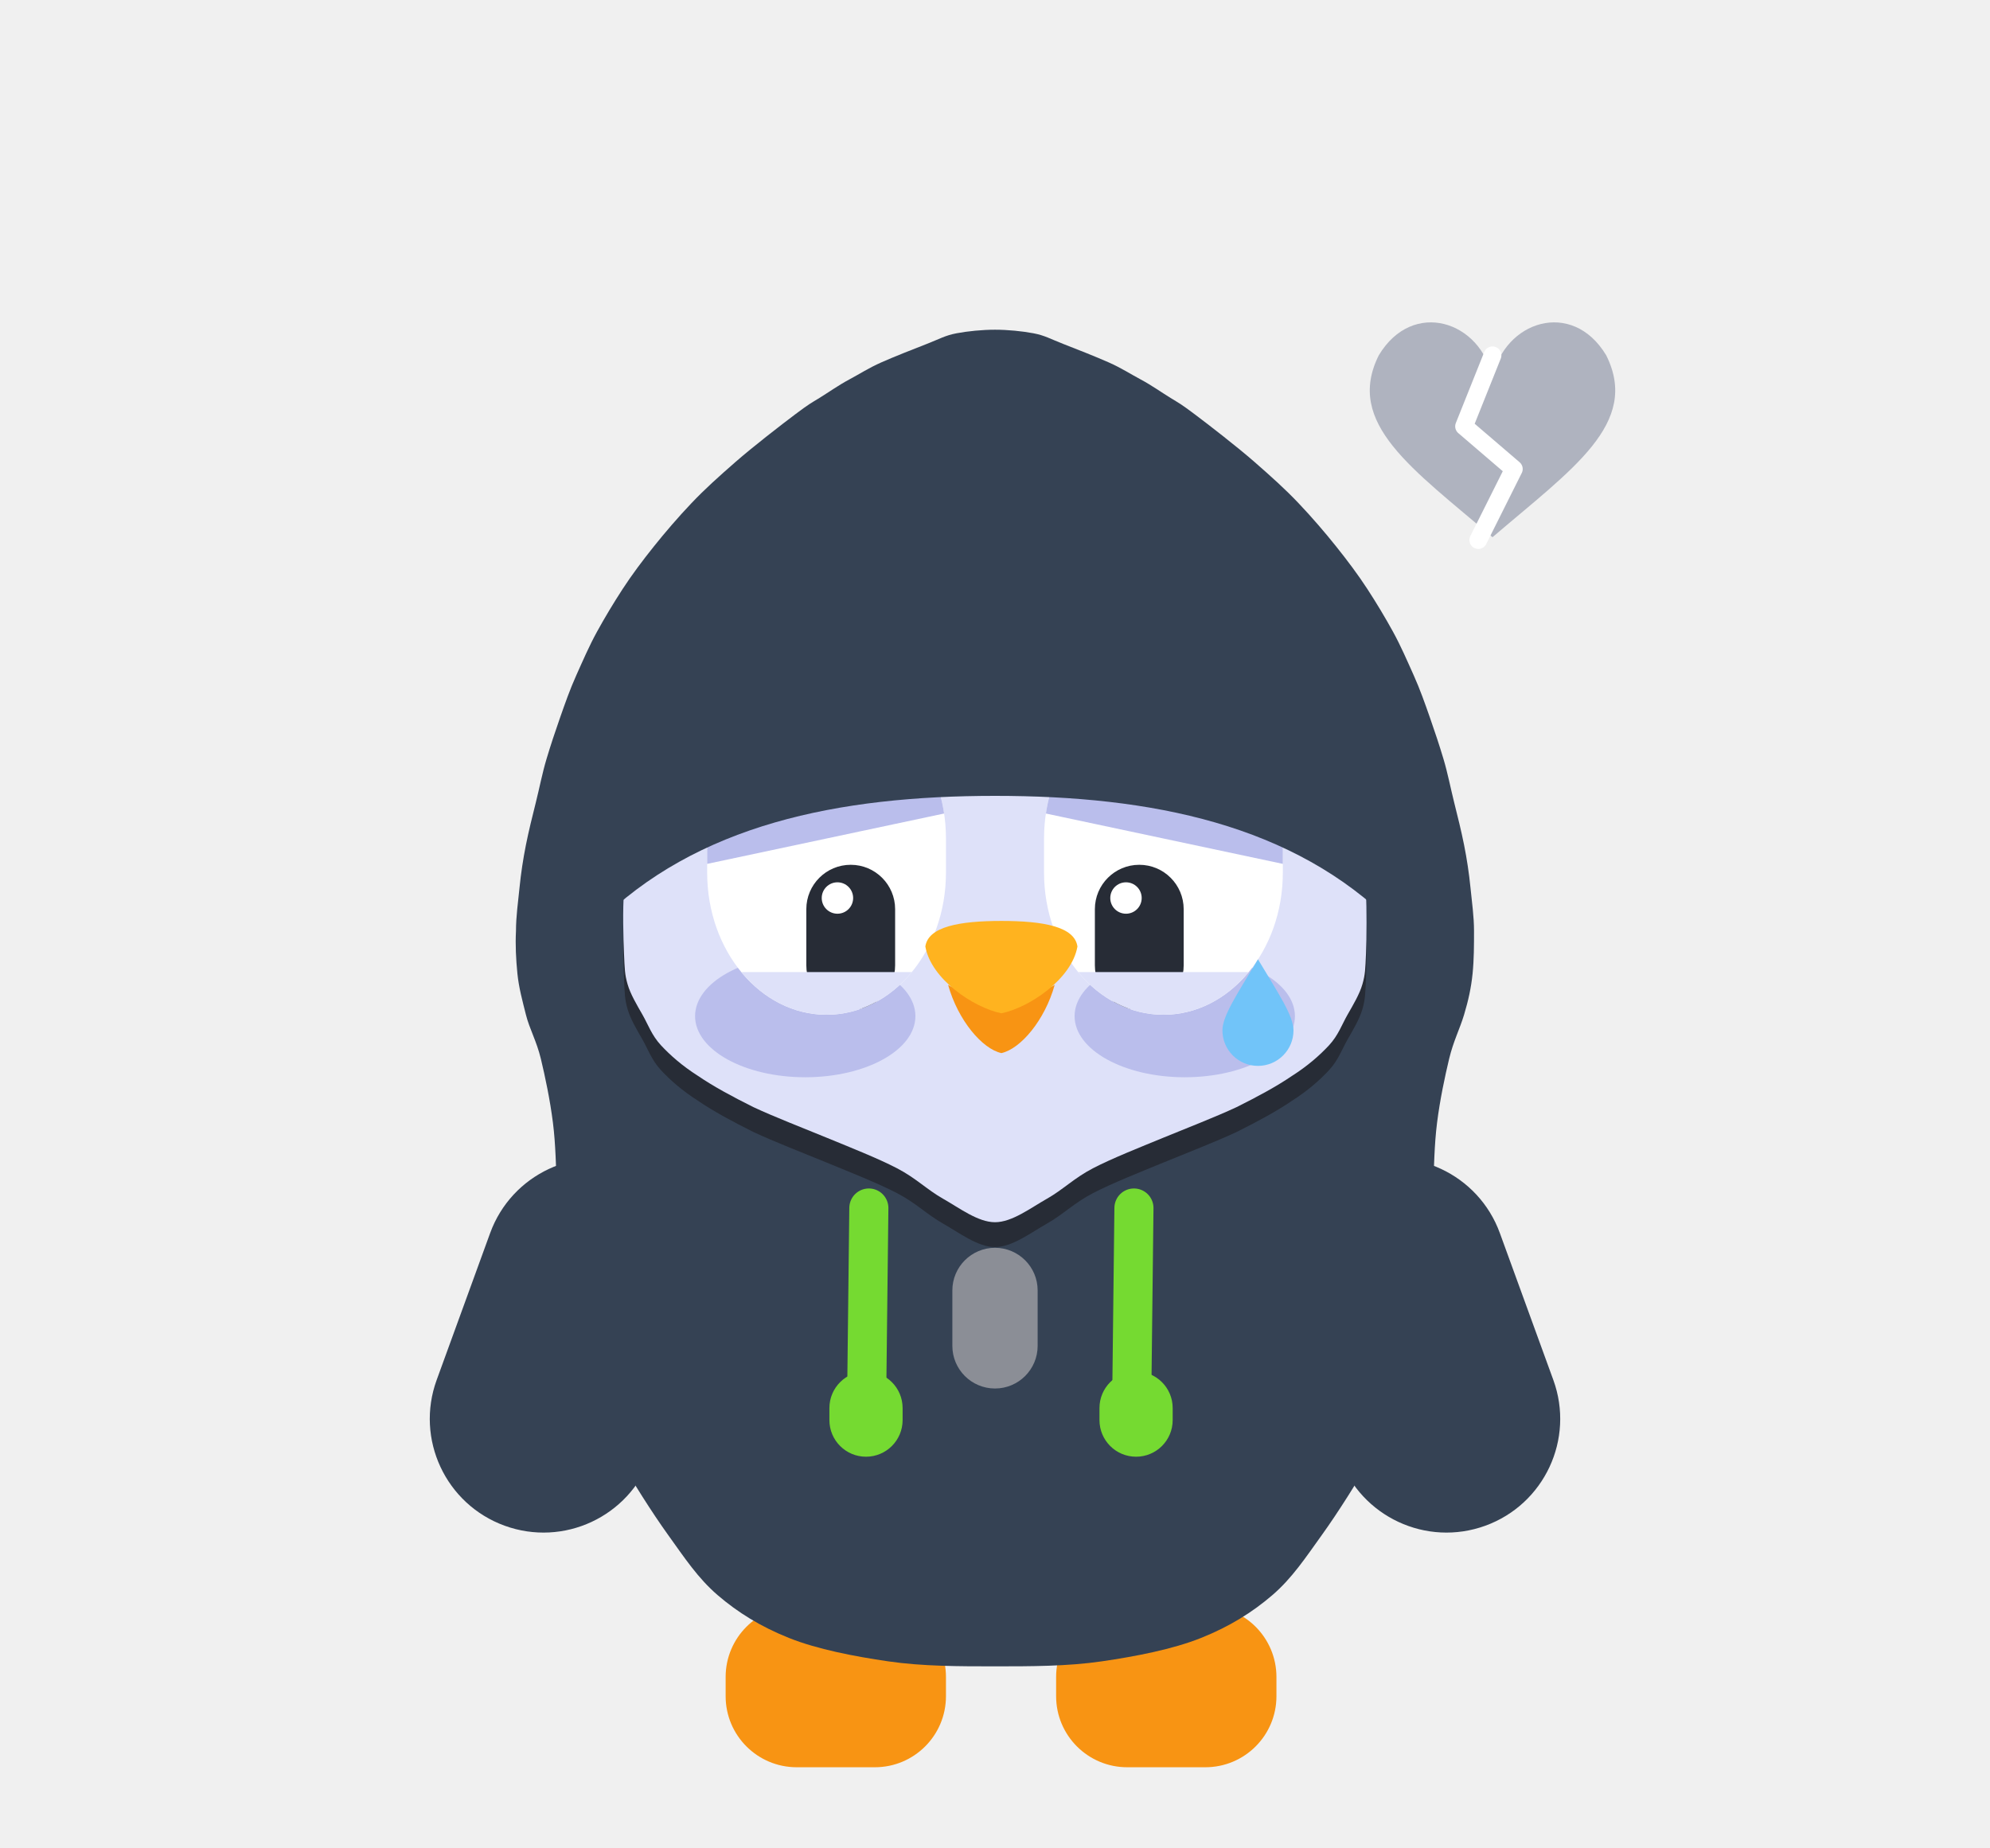
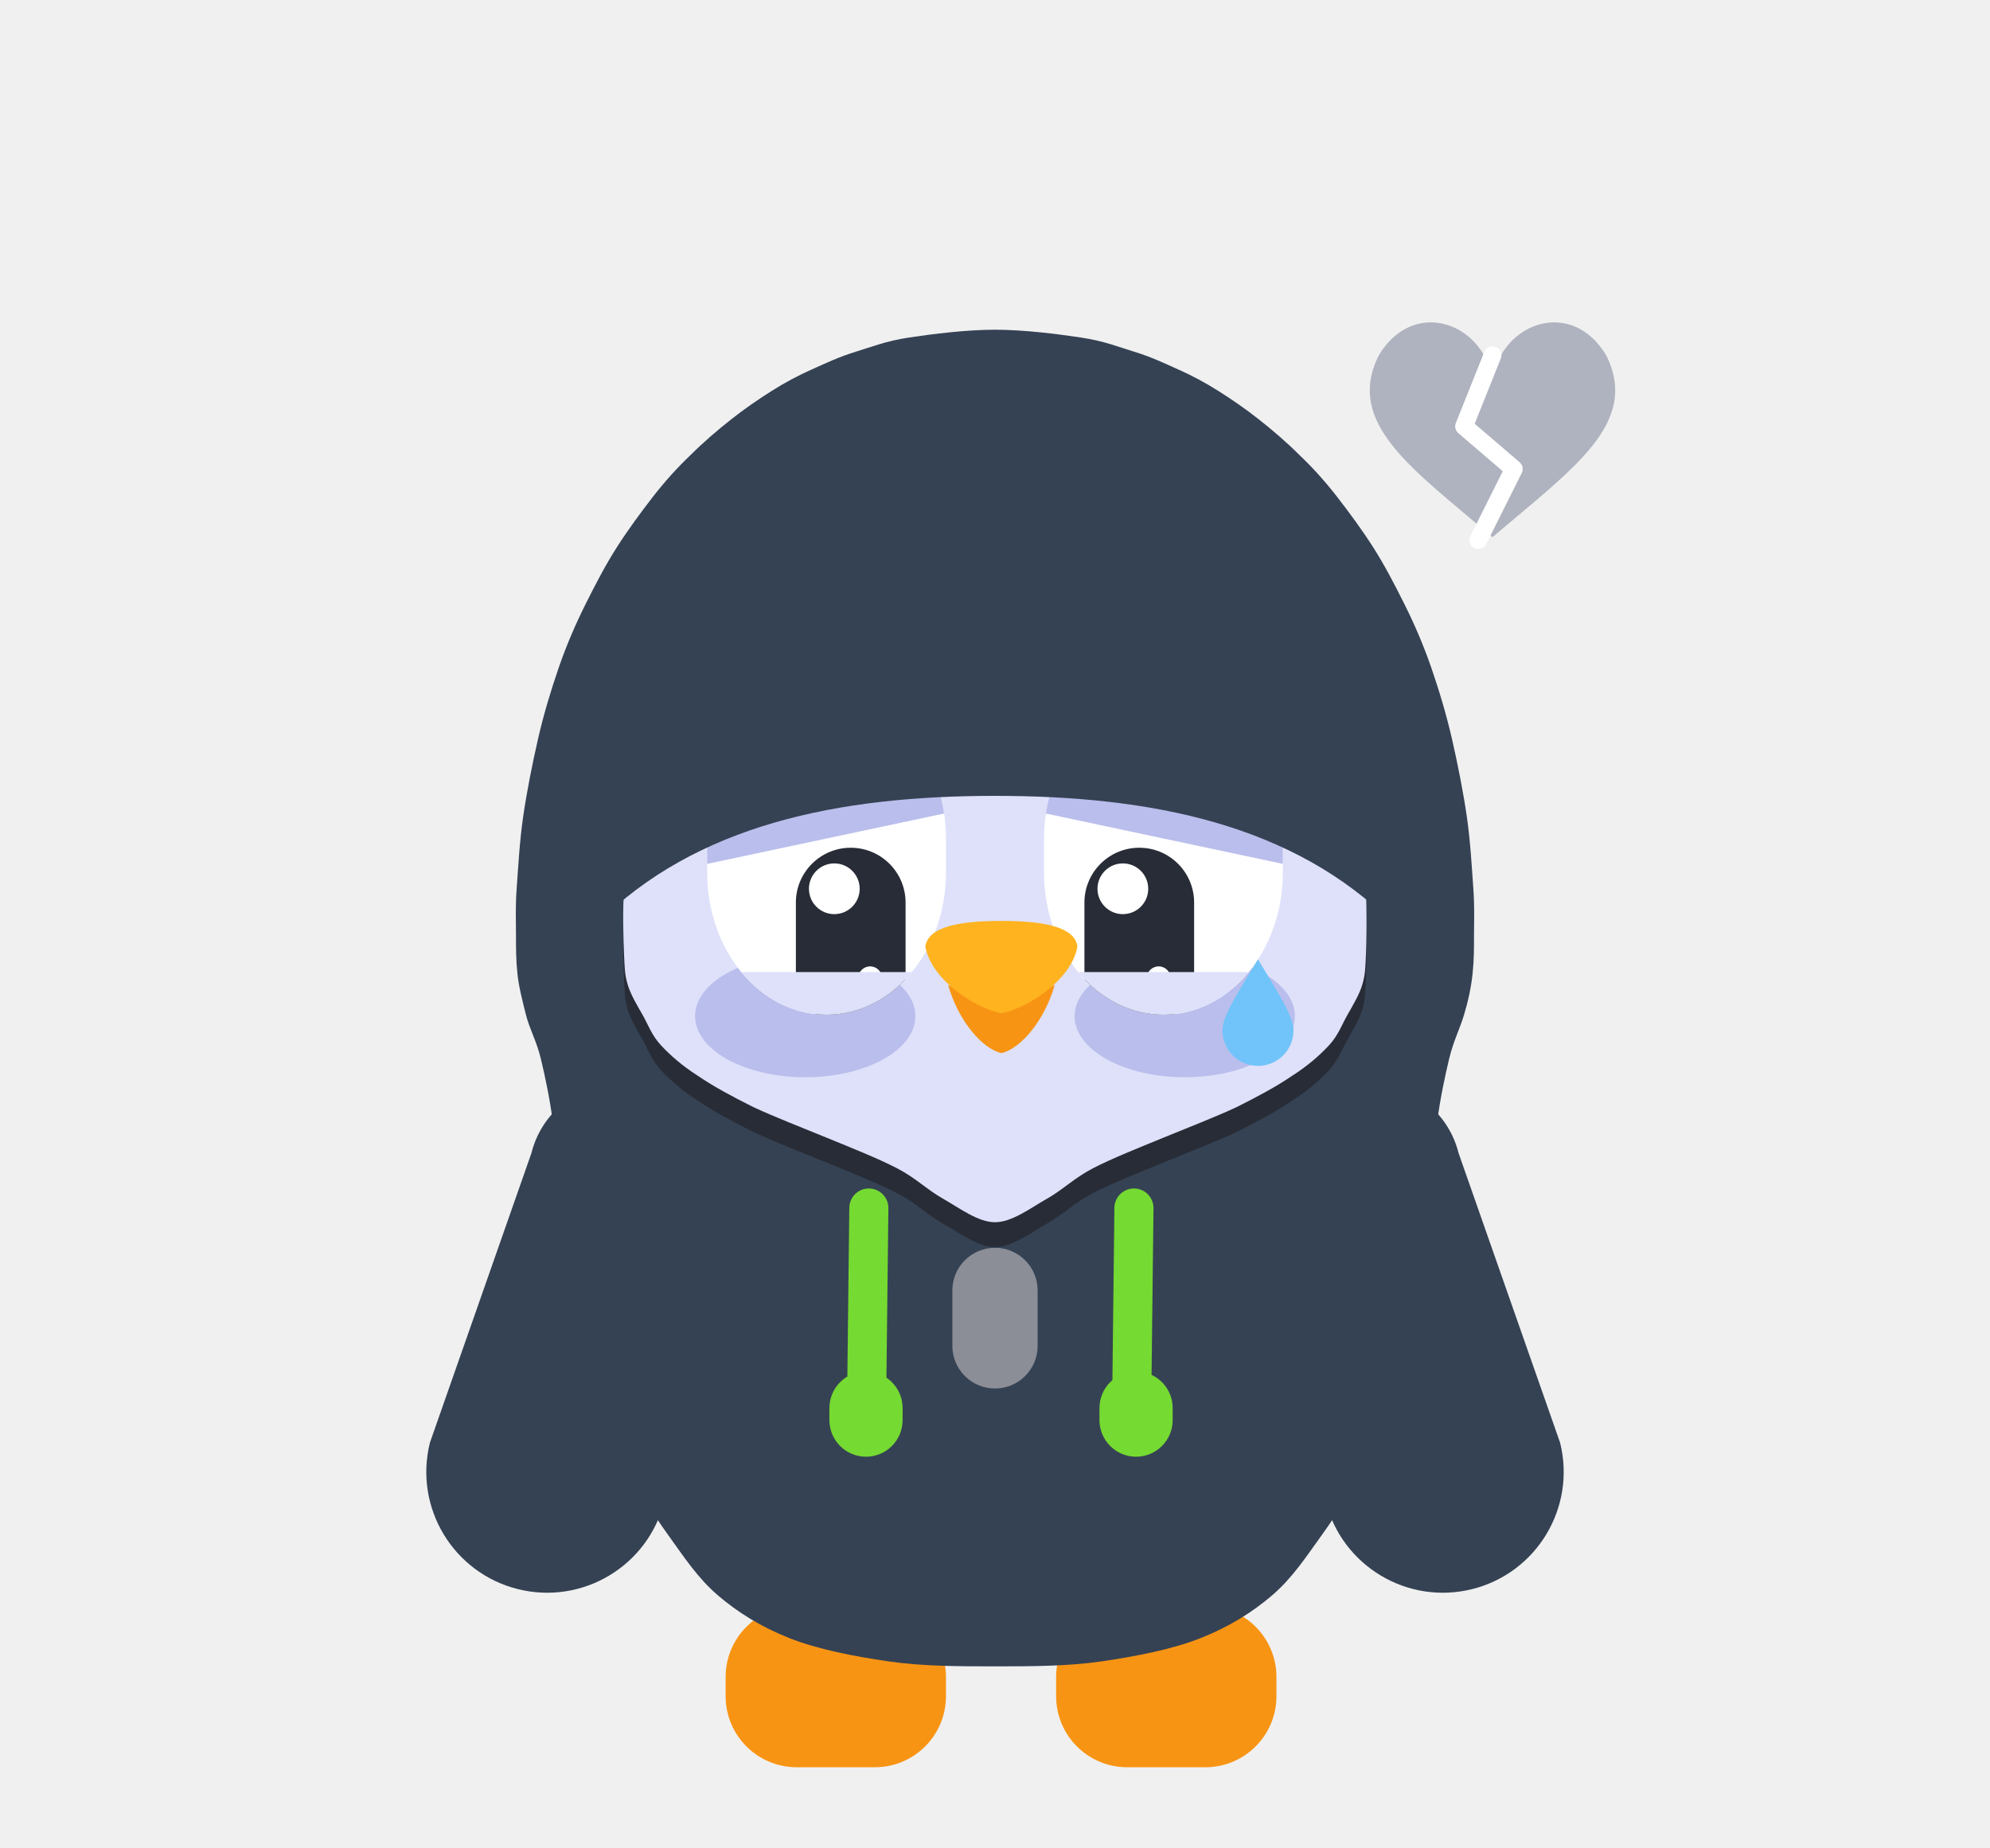
<svg xmlns="http://www.w3.org/2000/svg" viewBox="-40 -40 280 260" aria-hidden="true">
  <style>
  .byte-twinkle { transform-box: fill-box; transform-origin: center; animation: byte-twinkle 1.6s ease-in-out infinite }
  @keyframes byte-twinkle { 0%,100% { transform: scale(1) rotate(0) } 50% { transform: scale(.7) rotate(20deg) } }
  .byte-float { animation: byte-float 2.4s ease-in-out infinite }
  @keyframes byte-float { 0%,100% { transform: translateY(0) } 50% { transform: translateY(-4px) } }
  .byte-smoke { animation: byte-smoke 1.8s ease-out infinite }
  @keyframes byte-smoke { 0% { opacity: 0; transform: translateY(6px) } 25% { opacity: 1 } 100% { opacity: 0; transform: translateY(-10px) } }
  .byte-tear { animation: byte-tear 1.8s ease-in infinite }
  .byte-tear + .byte-tear { animation-delay: .6s }
  @keyframes byte-tear { 0% { opacity: 0; transform: translateY(0) } 15% { opacity: 1; transform: translateY(2px) }
    80% { opacity: 1; transform: translateY(14px) } 100% { opacity: 0; transform: translateY(18px) } }
  .byte-pop { transform-box: fill-box; transform-origin: center; animation: byte-pop .32s cubic-bezier(.34,1.56,.64,1) both }
  @keyframes byte-pop { from { opacity: 0; transform: scale(.4) } to { opacity: 1; transform: scale(1) } }
  .byte-rise { animation: byte-rise .34s cubic-bezier(.34,1.56,.64,1) both }
  @keyframes byte-rise { from { opacity: 0; transform: translateY(14px) } to { opacity: 1; transform: translateY(0) } }
  .byte-dot { transform-box: fill-box; transform-origin: center; animation: byte-dot 1.2s ease-in-out infinite }
  @keyframes byte-dot { 0%,100% { opacity: .45; transform: scale(.85) } 50% { opacity: 1; transform: scale(1) } }
  .byte-string { transform-box: fill-box; transform-origin: 50% 0 }
  .byte-sway .byte-string { animation: byte-sway 3.2s ease-in-out infinite }
  .byte-sway .byte-string + .byte-string { animation-delay: -1.1s }
  @keyframes byte-sway { 0%,100% { transform: rotate(2deg) } 50% { transform: rotate(-2deg) } }
  .byte-swing .byte-string { animation: byte-swing .9s ease-out 2 }
  .byte-swing .byte-string + .byte-string { animation-delay: .06s }
  @keyframes byte-swing { 0% { transform: rotate(0) } 20% { transform: rotate(11deg) } 45% { transform: rotate(-8deg) }
    70% { transform: rotate(4deg) } 100% { transform: rotate(0) } }
  @media (prefers-reduced-motion: reduce) {
    .byte-twinkle, .byte-float, .byte-smoke, .byte-tear, .byte-string, .byte-pop, .byte-rise, .byte-dot { animation: none !important }
    .byte-tear { transform: translateY(2px) }
  }
</style>
  <defs>
    <clipPath id="eyeL-R0">
      <rect x="59.5" y="58" width="33.6" height="44.8" rx="16.8" ry="20" />
    </clipPath>
    <clipPath id="eyeR-R0">
      <rect x="106.9" y="58" width="33.6" height="44.8" rx="16.8" ry="20" />
    </clipPath>
  </defs>
  <g>
    <g transform="translate(44 139)">
-       <g transform="rotate(-70)">
-         <rect x="-38" y="-16" width="54" height="32" rx="16" fill="#354254" />
+       <g transform="rotate(-76)">
+         <path d="M14 -13 L-29 -17 A17 17 0 0 0 -29 17 L14 13 A13 13 0 0 0 14 -13 Z" fill="#354254" />
      </g>
    </g>
  </g>
  <g transform="translate(200 0) scale(-1 1)">
    <g transform="translate(44 139)">
-       <g transform="rotate(-70)">
-         <rect x="-38" y="-16" width="54" height="32" rx="16" fill="#354254" />
+       <g transform="rotate(-76)">
+         <path d="M14 -13 L-29 -17 A17 17 0 0 0 -29 17 L14 13 A13 13 0 0 0 14 -13 Z" fill="#354254" />
      </g>
    </g>
  </g>
  <g fill="#F89413">
    <rect x="62.1" y="186" width="31" height="22.7" rx="10" />
    <rect x="108.6" y="186" width="31" height="22.7" rx="10" />
  </g>
-   <path fill="#354254" d="M100.0 6.4 C101.8 6.4 103.8 6.6 105.4 6.9 C107.0 7.2 107.8 7.7 109.6 8.4 C111.4 9.1 114.2 10.2 116.0 11.0 C117.8 11.8 119.0 12.6 120.5 13.4 C122.0 14.2 123.4 15.2 124.7 16.0 C126.0 16.8 126.1 16.8 128.1 18.3 C130.1 19.8 134.1 22.9 136.5 25.0 C138.9 27.1 140.8 28.8 142.7 30.8 C144.6 32.8 146.4 34.9 148.0 36.9 C149.6 38.9 151.1 40.9 152.4 42.9 C153.7 44.9 154.9 46.9 156.0 48.9 C157.1 50.9 158.0 53.0 158.9 55.0 C159.8 57.0 160.5 59.0 161.2 61.0 C161.9 63.0 162.5 64.8 163.1 66.8 C163.7 68.8 164.1 70.9 164.6 72.9 C165.1 74.9 165.6 76.9 166.0 78.9 C166.4 80.9 166.7 82.9 166.9 84.9 C167.1 86.9 167.4 89.0 167.4 91.0 C167.4 93.0 167.4 95.0 167.2 97.0 C167.0 99.0 166.6 100.8 166.0 102.8 C165.4 104.8 164.5 106.5 163.9 109.0 C163.3 111.5 162.6 114.8 162.2 118.0 C161.8 121.2 161.8 124.0 161.6 128.0 C161.4 132.0 161.6 137.5 161.0 142.0 C160.4 146.5 159.3 151.2 158.0 155.0 C156.7 158.8 155.0 161.5 153.0 165.0 C151.0 168.5 148.3 172.8 146.0 176.0 C143.7 179.2 141.8 182.1 139.0 184.5 C136.2 186.9 133.0 188.9 129.0 190.5 C125.0 192.1 119.8 193.1 115.0 193.8 C110.2 194.5 105.0 194.5 100.0 194.5 C95.0 194.5 89.8 194.5 85.0 193.8 C80.2 193.1 75.0 192.1 71.0 190.5 C67.0 188.9 63.8 186.9 61.0 184.5 C58.2 182.1 56.3 179.2 54.0 176.0 C51.7 172.8 49.0 168.5 47.0 165.0 C45.0 161.5 43.3 158.8 42.0 155.0 C40.7 151.2 39.6 146.5 39.0 142.0 C38.4 137.5 38.6 132.0 38.4 128.0 C38.2 124.0 38.2 121.2 37.8 118.0 C37.4 114.8 36.7 111.5 36.1 109.0 C35.5 106.5 34.5 104.8 34.0 102.8 C33.5 100.8 33.0 99.0 32.8 97.0 C32.6 95.0 32.5 93.0 32.6 91.0 C32.6 89.0 32.9 86.9 33.1 84.9 C33.3 82.9 33.6 80.9 34.0 78.9 C34.4 76.9 34.9 74.9 35.4 72.9 C35.9 70.9 36.3 68.8 36.9 66.8 C37.5 64.8 38.1 63.0 38.8 61.0 C39.5 59.0 40.2 57.0 41.1 55.0 C42.0 53.0 42.9 50.9 44.0 48.9 C45.1 46.9 46.3 44.9 47.6 42.9 C48.9 40.9 50.4 38.9 52.0 36.9 C53.6 34.9 55.4 32.8 57.3 30.8 C59.2 28.8 61.1 27.1 63.5 25.0 C65.9 22.9 69.9 19.8 71.9 18.3 C73.9 16.8 74.0 16.8 75.3 16.0 C76.6 15.2 78.0 14.2 79.5 13.4 C81.0 12.6 82.2 11.8 84.0 11.0 C85.8 10.2 88.6 9.1 90.4 8.4 C92.2 7.7 93.0 7.2 94.6 6.9 C96.2 6.6 98.2 6.4 100.0 6.4 Z" />
+   <path fill="#354254" d="M100.0 6.4 C104.0 6.4 108.8 7.0 112.1 7.5 C115.4 8.0 117.3 8.8 119.6 9.5 C121.9 10.2 123.8 11.1 125.8 12.0 C127.8 12.9 129.5 13.8 131.4 15.0 C133.3 16.2 135.2 17.5 137.1 19.0 C139.0 20.5 141.0 22.2 142.8 24.0 C144.7 25.8 146.5 27.8 148.2 30.0 C149.9 32.2 151.6 34.5 153.2 37.0 C154.8 39.5 156.2 42.2 157.6 45.0 C159.0 47.8 160.3 50.8 161.4 54.0 C162.5 57.2 163.5 60.5 164.3 64.0 C165.1 67.5 165.9 71.5 166.4 75.0 C166.9 78.5 167.1 82.2 167.3 85.0 C167.5 87.8 167.4 89.5 167.4 91.5 C167.4 93.5 167.4 95.1 167.2 97.0 C167.0 98.9 166.6 100.8 166.0 102.8 C165.4 104.8 164.5 106.5 163.9 109.0 C163.3 111.5 162.6 114.8 162.2 118.0 C161.8 121.2 161.8 124.0 161.6 128.0 C161.4 132.0 161.6 137.5 161.0 142.0 C160.4 146.5 159.3 151.2 158.0 155.0 C156.7 158.8 155.0 161.5 153.0 165.0 C151.0 168.5 148.3 172.8 146.0 176.0 C143.7 179.2 141.8 182.1 139.0 184.5 C136.2 186.9 133.0 188.9 129.0 190.5 C125.0 192.1 119.8 193.1 115.0 193.8 C110.2 194.5 105.0 194.5 100.0 194.5 C95.0 194.5 89.8 194.5 85.0 193.8 C80.2 193.1 75.0 192.1 71.0 190.5 C67.0 188.9 63.8 186.9 61.0 184.5 C58.2 182.1 56.3 179.2 54.0 176.0 C51.7 172.8 49.0 168.5 47.0 165.0 C45.0 161.5 43.3 158.8 42.0 155.0 C40.7 151.2 39.6 146.5 39.0 142.0 C38.4 137.5 38.6 132.0 38.4 128.0 C38.2 124.0 38.2 121.2 37.8 118.0 C37.4 114.8 36.7 111.5 36.1 109.0 C35.5 106.5 34.5 104.8 34.0 102.8 C33.5 100.8 33.0 98.9 32.8 97.0 C32.6 95.1 32.6 93.5 32.6 91.5 C32.6 89.5 32.5 87.8 32.7 85.0 C32.9 82.2 33.1 78.5 33.6 75.0 C34.1 71.5 34.9 67.5 35.7 64.0 C36.5 60.5 37.5 57.2 38.6 54.0 C39.7 50.8 41.0 47.8 42.4 45.0 C43.8 42.2 45.2 39.5 46.8 37.0 C48.4 34.5 50.1 32.2 51.8 30.0 C53.5 27.8 55.3 25.8 57.2 24.0 C59.0 22.2 61.0 20.5 62.9 19.0 C64.8 17.5 66.7 16.2 68.6 15.0 C70.5 13.8 72.2 12.9 74.2 12.0 C76.2 11.1 78.1 10.2 80.4 9.5 C82.7 8.8 84.6 8.0 87.9 7.5 C91.2 7.0 96.0 6.4 100.0 6.4 Z" />
  <path fill="#272C36" transform="translate(0 3.5)" d="M100.0 41.6 C103.7 41.6 107.0 41.6 111.2 42.5 C115.4 43.4 121.5 45.4 125.0 46.8 C128.5 48.2 130.2 49.7 132.3 51.1 C134.4 52.5 135.9 54.0 137.5 55.4 C139.1 56.8 140.7 58.3 141.8 59.7 C143.0 61.1 143.5 62.6 144.4 64.0 C145.3 65.4 146.3 66.8 147.0 68.3 C147.7 69.8 148.1 71.2 148.7 72.7 C149.3 74.2 150.0 75.6 150.4 77.0 C150.8 78.4 151.0 79.9 151.3 81.3 C151.6 82.7 152.0 83.4 152.2 85.6 C152.3 87.8 152.3 92.0 152.2 94.2 C152.1 96.4 152.1 97.1 151.7 98.5 C151.3 99.9 150.4 101.4 149.6 102.8 C148.8 104.2 148.3 105.7 147.0 107.1 C145.7 108.5 144.0 110.0 141.8 111.4 C139.6 112.9 137.0 114.3 134.0 115.8 C131.0 117.2 127.1 118.7 123.7 120.1 C120.3 121.5 116.5 123.0 113.8 124.4 C111.1 125.8 109.6 127.4 107.3 128.7 C105.0 130.0 102.4 132.0 100.0 132.0 C97.6 132.0 95.0 130.0 92.7 128.7 C90.4 127.4 88.9 125.8 86.2 124.4 C83.5 123.0 79.7 121.5 76.3 120.1 C72.9 118.7 69.0 117.2 66.0 115.8 C63.0 114.3 60.4 112.9 58.2 111.4 C56.0 110.0 54.3 108.5 53.0 107.1 C51.7 105.7 51.2 104.2 50.4 102.8 C49.6 101.4 48.7 99.9 48.3 98.5 C47.9 97.1 47.9 96.4 47.8 94.2 C47.7 92.0 47.6 87.8 47.8 85.6 C47.9 83.4 48.4 82.7 48.7 81.3 C49.0 79.9 49.2 78.4 49.6 77.0 C50.0 75.6 50.7 74.2 51.3 72.7 C51.9 71.2 52.3 69.8 53.0 68.3 C53.7 66.8 54.7 65.4 55.6 64.0 C56.5 62.6 57.1 61.1 58.2 59.7 C59.4 58.3 60.9 56.8 62.5 55.4 C64.1 54.0 65.6 52.5 67.7 51.1 C69.8 49.7 71.5 48.2 75.0 46.8 C78.5 45.4 84.6 43.4 88.8 42.5 C93.0 41.6 96.3 41.6 100.0 41.6 Z" />
  <path fill="#DEE1F9" d="M100.0 41.6 C103.7 41.6 107.0 41.6 111.2 42.5 C115.4 43.4 121.5 45.4 125.0 46.8 C128.5 48.2 130.2 49.7 132.3 51.1 C134.4 52.5 135.9 54.0 137.5 55.4 C139.1 56.8 140.7 58.3 141.8 59.7 C143.0 61.1 143.5 62.6 144.4 64.0 C145.3 65.4 146.3 66.8 147.0 68.3 C147.7 69.8 148.1 71.2 148.7 72.7 C149.3 74.2 150.0 75.6 150.4 77.0 C150.8 78.4 151.0 79.9 151.3 81.3 C151.6 82.7 152.0 83.4 152.2 85.6 C152.3 87.8 152.3 92.0 152.2 94.2 C152.1 96.4 152.1 97.1 151.7 98.5 C151.3 99.9 150.4 101.4 149.6 102.8 C148.8 104.2 148.3 105.7 147.0 107.1 C145.7 108.5 144.0 110.0 141.8 111.4 C139.6 112.9 137.0 114.3 134.0 115.8 C131.0 117.2 127.1 118.7 123.7 120.1 C120.3 121.5 116.5 123.0 113.8 124.4 C111.1 125.8 109.6 127.4 107.3 128.7 C105.0 130.0 102.4 132.0 100.0 132.0 C97.6 132.0 95.0 130.0 92.7 128.7 C90.4 127.4 88.9 125.8 86.2 124.4 C83.5 123.0 79.7 121.5 76.3 120.1 C72.9 118.7 69.0 117.2 66.0 115.8 C63.0 114.3 60.4 112.9 58.2 111.4 C56.0 110.0 54.3 108.5 53.0 107.1 C51.7 105.7 51.2 104.2 50.4 102.8 C49.6 101.4 48.7 99.9 48.3 98.5 C47.9 97.1 47.9 96.4 47.8 94.2 C47.7 92.0 47.6 87.8 47.8 85.6 C47.9 83.4 48.4 82.7 48.7 81.3 C49.0 79.9 49.2 78.4 49.6 77.0 C50.0 75.6 50.7 74.2 51.3 72.7 C51.9 71.2 52.3 69.8 53.0 68.3 C53.7 66.8 54.7 65.4 55.6 64.0 C56.5 62.6 57.1 61.1 58.2 59.7 C59.4 58.3 60.9 56.8 62.5 55.4 C64.1 54.0 65.6 52.5 67.7 51.1 C69.8 49.7 71.5 48.2 75.0 46.8 C78.5 45.4 84.6 43.4 88.8 42.5 C93.0 41.6 96.3 41.6 100.0 41.6 Z" />
  <g fill="#BABEEC">
    <ellipse cx="73.3" cy="103" rx="15.5" ry="8.6" />
    <ellipse cx="126.7" cy="103" rx="15.5" ry="8.6" />
  </g>
  <g>
    <rect x="59.5" y="58" width="33.6" height="44.8" rx="16.8" ry="20" fill="#FFFFFF" />
    <g clip-path="url(#eyeL-R0)">
-       <g transform="translate(3.4 11.5) translate(76.3 80.4) scale(0.85) translate(-76.3 -80.4)">
+       <g transform="translate(3.4 11.5) translate(76.3 80.4) scale(1.05) translate(-76.3 -80.4)">
        <rect x="68.95" y="68.4" width="14.7" height="24" rx="7.35" fill="#272C36" />
-         <circle cx="74.1" cy="73.9" r="2.6" fill="#FFFFFF" />
+         <circle cx="74.1" cy="73.9" r="3.4" fill="#FFFFFF" />
+         <circle cx="78.9" cy="85.9" r="1.6" fill="#FFFFFF" />
      </g>
      <rect x="41.3" y="96.8" width="70" height="70" fill="#DEE1F9" />
      <rect x="41.3" y="8" width="70" height="70" fill="#BABEEC" transform="rotate(-12 76.3 78)" />
    </g>
  </g>
  <g>
    <rect x="106.9" y="58" width="33.6" height="44.8" rx="16.8" ry="20" fill="#FFFFFF" />
    <g clip-path="url(#eyeR-R0)">
-       <g transform="translate(-3.4 11.5) translate(123.7 80.4) scale(0.85) translate(-123.7 -80.4)">
+       <g transform="translate(-3.4 11.5) translate(123.7 80.4) scale(1.05) translate(-123.7 -80.4)">
        <rect x="116.35" y="68.4" width="14.7" height="24" rx="7.35" fill="#272C36" />
-         <circle cx="121.5" cy="73.9" r="2.6" fill="#FFFFFF" />
+         <circle cx="121.5" cy="73.9" r="3.4" fill="#FFFFFF" />
+         <circle cx="126.3" cy="85.9" r="1.6" fill="#FFFFFF" />
      </g>
      <rect x="88.7" y="96.8" width="70" height="70" fill="#DEE1F9" />
      <rect x="88.7" y="8" width="70" height="70" fill="#BABEEC" transform="rotate(12 123.7 78)" />
    </g>
  </g>
  <path fill="#354254" d="M44 90 C44 56 68 34 100 34 C132 34 156 56 156 90 C142 76 122 72 100 72 C78 72 58 76 44 90 Z" />
  <g>
    <path class="byte-tear" fill="#71C4F9" d="M137 95 C140 100 142 103 142 105 A5 5 0 0 1 132 105 C132 103 134 100 137 95 Z" />
  </g>
  <g transform="translate(0 98.8) scale(1 1) translate(0 -98.8)" opacity="0">
    <path d="M92.5 98.8 C95 98.5 106.8 98.5 109.3 98.8 C108.6 103.6 105 107.6 100.9 107.9 C96.8 107.6 93.2 103.6 92.5 98.8 Z" fill="#272C36" />
    <ellipse cx="100.9" cy="105.4" rx="5" ry="2.4" fill="#FA779B" />
  </g>
  <path d="M93.4 98.6 C96.6 100.6 105.2 100.6 108.4 98.6 C107 103.6 103.6 107.6 100.9 108.2 C98.2 107.6 94.8 103.6 93.4 98.6 Z" fill="#F89413" transform="translate(0 0)" />
  <path d="M90.2 93.2 C90.6 90.4 95 89.6 100.9 89.6 C106.8 89.6 111.2 90.4 111.6 93.2 C110.8 97.8 104.8 101.8 100.9 102.6 C97 101.8 91 97.8 90.2 93.2 Z" fill="#FFB31F" />
  <g>
    <g class="byte-string">
      <path d="M82.25 130 L81.95 156" stroke="#75DA31" stroke-width="5.5" stroke-linecap="round" fill="none" />
      <rect x="76.7" y="153" width="10.3" height="12" rx="5.15" fill="#75DA31" />
    </g>
    <g class="byte-string">
      <path d="M119.55 130 L119.25 156" stroke="#75DA31" stroke-width="5.5" stroke-linecap="round" fill="none" />
      <rect x="114.7" y="153" width="10.3" height="12" rx="5.15" fill="#75DA31" />
    </g>
  </g>
  <rect x="94" y="135.6" width="12" height="19.8" rx="6" fill="#8B8E96" />
  <g>
    <g class="byte-float">
      <path d="M0 6 C-7 0 -13 -4 -10 -10 C-7 -15 -1 -13 0 -8 C1 -13 7 -15 10 -10 C13 -4 7 0 0 6 Z" transform="translate(170 26) scale(1.6)" fill="#AFB3BF" />
      <path d="M170 10 L166 20 L173 26 L168 36" stroke="#FFFFFF" stroke-width="2.5" stroke-linecap="round" stroke-linejoin="round" fill="none" />
    </g>
  </g>
</svg>
